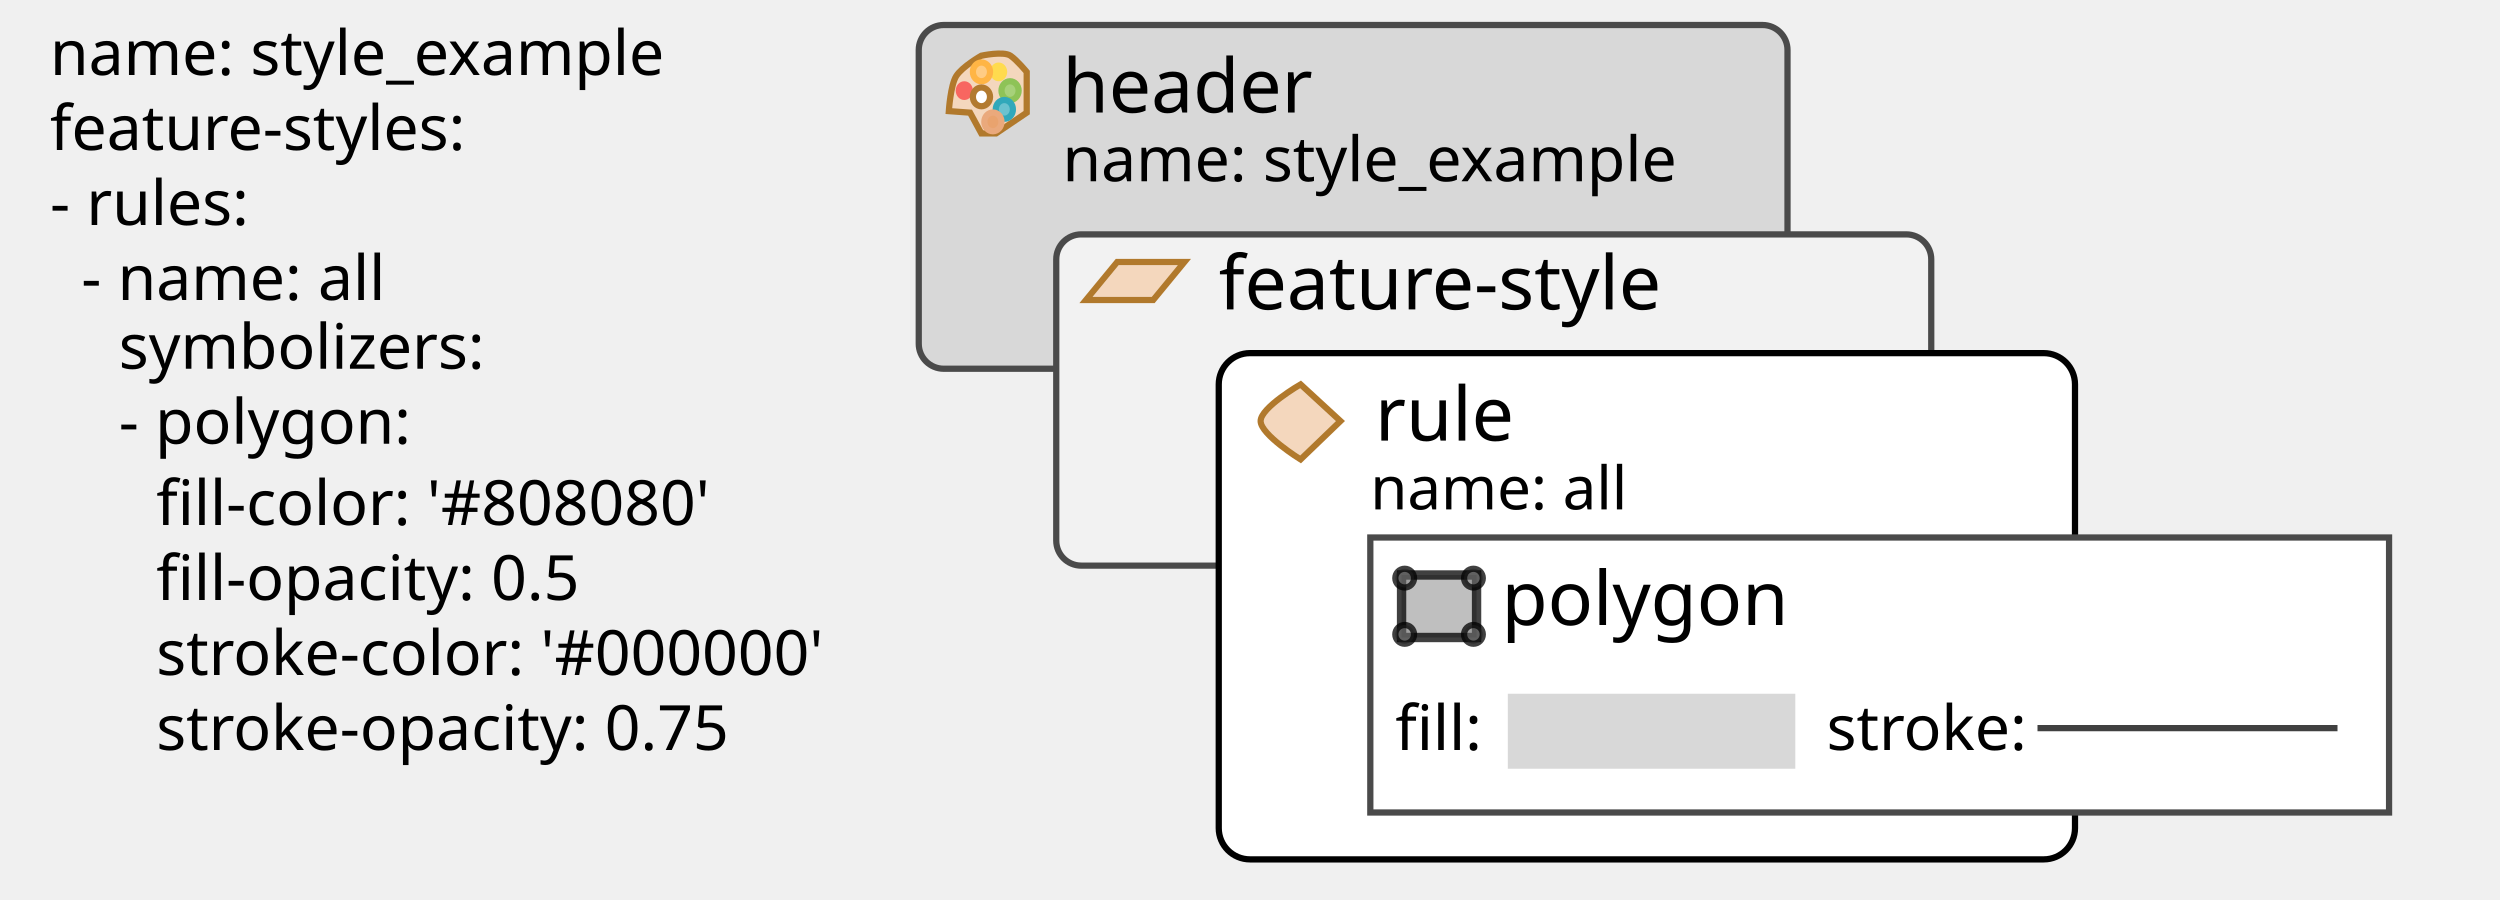
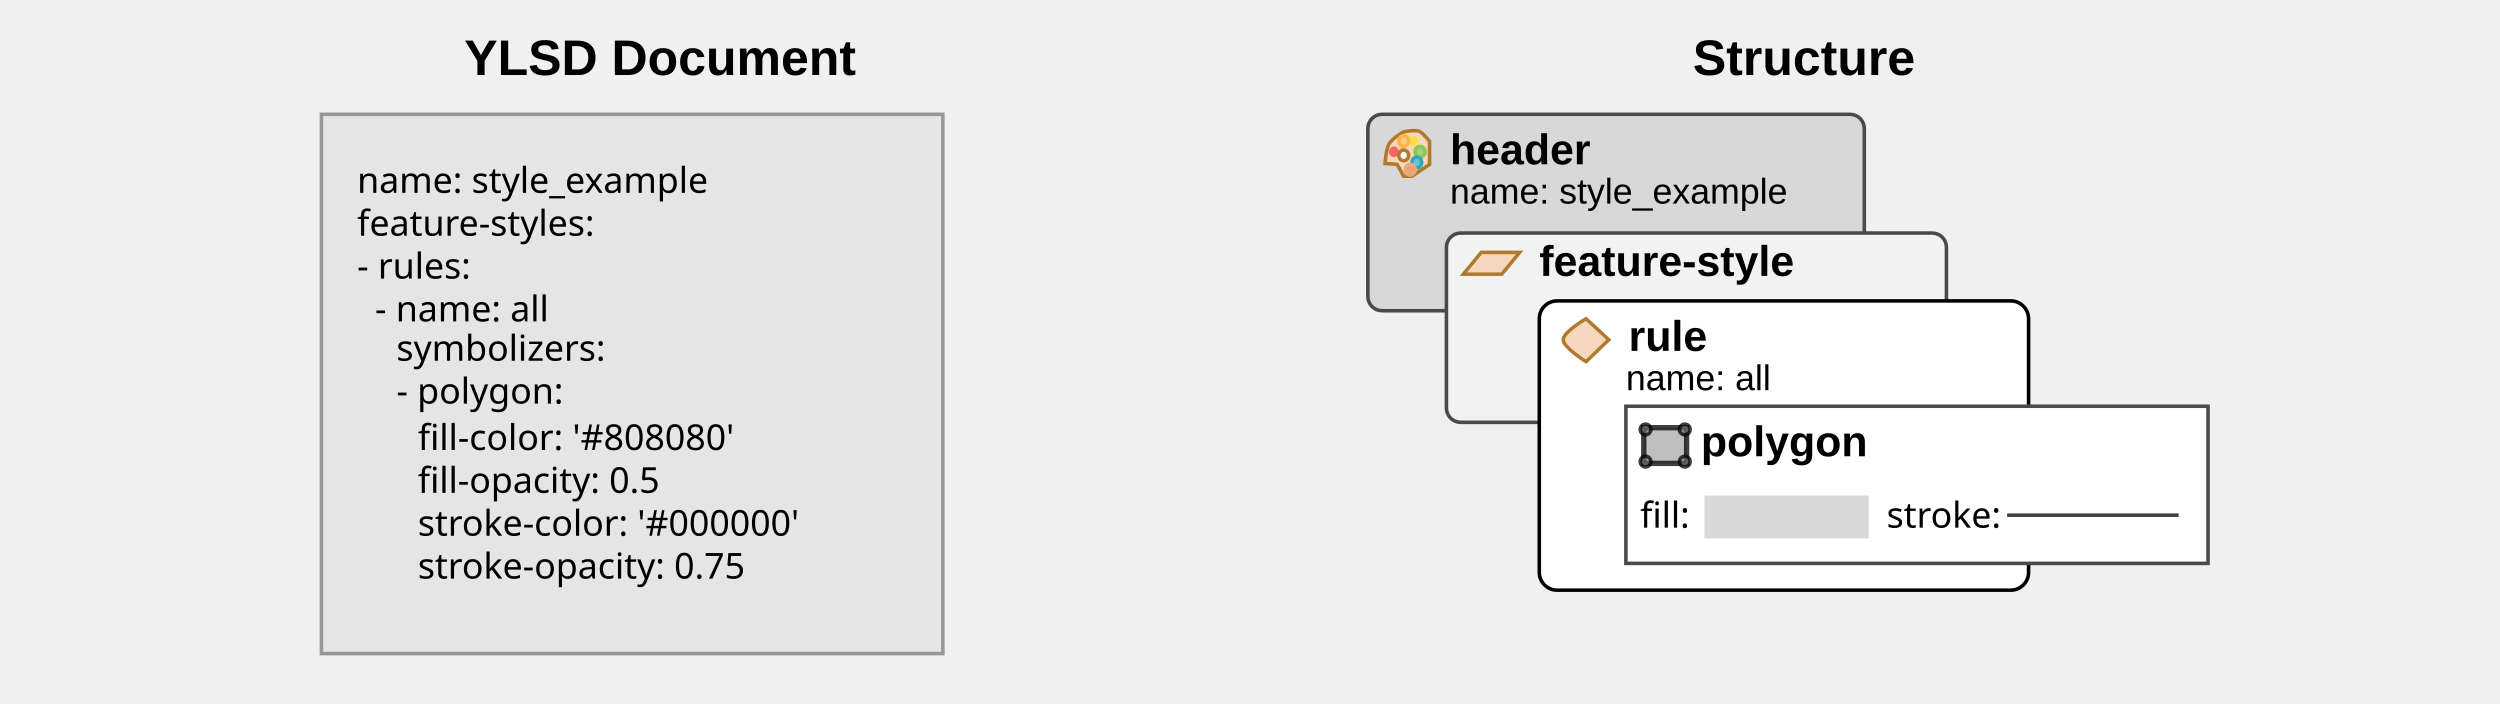
- <svg xmlns="http://www.w3.org/2000/svg" width="400px" height="144px" viewBox="0 0 400 144" version="1.1">
+ <svg xmlns="http://www.w3.org/2000/svg" width="700px" height="197px" viewBox="0 0 700 197" version="1.1">
  <defs />
  <g id="Page-1" stroke="none" stroke-width="1" fill="none" fill-rule="evenodd">
    <g id="structure_example">
-       <g id="style" transform="translate(147, 4)">
-         <rect id="Rectangle-1" stroke="#4A4A4A" fill="#D8D8D8" x="0" y="0" width="139" height="55" rx="4" />
-         <g id="style_icon" transform="translate(5, 5)">
-           <path d="M1.008,3.152 C0.085,4.588 -0.188,8.776 -0.188,8.776 L3.21,9.026 L5.007,12.342 L7.371,12.342 L12.273,9.026 L12.273,2.509 C12.273,2.509 10.707,0.611 9.683,-0.085 C8.544,-0.858 5.007,-0.085 5.007,-0.085 C5.007,-0.085 1.983,1.635 1.008,3.152 Z" id="Path-228" stroke="#B1792C" fill="#F4D7BD" />
-           <path d="M2.288,7 C3.046,7 3.66,6.328 3.66,5.5 C3.66,4.672 3.046,4 2.288,4 C1.53,4 0.915,4.672 0.915,5.5 C0.915,6.328 1.53,7 2.288,7 Z" id="Oval-55-copy" fill="#F86660" />
-           <path d="M7.778,4 C8.536,4 9.151,3.328 9.151,2.5 C9.151,1.672 8.536,1 7.778,1 C7.02,1 6.406,1.672 6.406,2.5 C6.406,3.328 7.02,4 7.778,4 Z" id="Oval-55-copy-2" fill="#FFDB4E" />
-           <path d="M5.033,4 C5.791,4 6.406,3.328 6.406,2.5 C6.406,1.672 5.791,1 5.033,1 C4.275,1 3.66,1.672 3.66,2.5 C3.66,3.328 4.275,4 5.033,4 Z" id="Oval-55-copy-3" stroke="#FFB545" fill="#FFCC84" />
-           <path d="M9.608,7 C10.367,7 10.981,6.328 10.981,5.5 C10.981,4.672 10.367,4 9.608,4 C8.85,4 8.236,4.672 8.236,5.5 C8.236,6.328 8.85,7 9.608,7 Z" id="Oval-55-copy-4" stroke="#8EC357" fill="#A7D17A" />
-           <path d="M8.693,10 C9.451,10 10.066,9.328 10.066,8.5 C10.066,7.672 9.451,7 8.693,7 C7.935,7 7.321,7.672 7.321,8.5 C7.321,9.328 7.935,10 8.693,10 Z" id="Oval-55-copy-5" stroke="#31A8BA" fill="#6BC2CF" />
-           <path d="M6.863,12 C7.621,12 8.236,11.328 8.236,10.5 C8.236,9.672 7.621,9 6.863,9 C6.105,9 5.491,9.672 5.491,10.5 C5.491,11.328 6.105,12 6.863,12 Z" id="Oval-55-copy-6" stroke="#EAA97C" fill="#E9A36E" />
-           <path d="M5.033,8 C5.791,8 6.406,7.328 6.406,6.5 C6.406,5.672 5.791,5 5.033,5 C4.275,5 3.66,5.672 3.66,6.5 C3.66,7.328 4.275,8 5.033,8 Z" id="Oval-55" stroke="#B27A2F" fill="#FFFFFF" />
+       <g id="Structure" transform="translate(383, 32)">
+         <g id="style">
+           <rect id="Rectangle-1" stroke="#4A4A4A" fill="#D8D8D8" x="0" y="0" width="139" height="55" rx="4" />
+           <g id="style_icon" transform="translate(5, 5)">
+             <path d="M1.008,3.152 C0.085,4.588 -0.188,8.776 -0.188,8.776 L3.21,9.026 L5.007,12.342 L7.371,12.342 L12.273,9.026 L12.273,2.509 C12.273,2.509 10.707,0.611 9.683,-0.085 C8.544,-0.858 5.007,-0.085 5.007,-0.085 C5.007,-0.085 1.983,1.635 1.008,3.152 Z" id="Path-228" stroke="#B1792C" fill="#F4D7BD" />
+             <path d="M2.288,7 C3.046,7 3.66,6.328 3.66,5.5 C3.66,4.672 3.046,4 2.288,4 C1.53,4 0.915,4.672 0.915,5.5 C0.915,6.328 1.53,7 2.288,7 Z" id="Oval-55-copy" fill="#F86660" />
+             <path d="M7.778,4 C8.536,4 9.151,3.328 9.151,2.5 C9.151,1.672 8.536,1 7.778,1 C7.02,1 6.406,1.672 6.406,2.5 C6.406,3.328 7.02,4 7.778,4 Z" id="Oval-55-copy-2" fill="#FFDB4E" />
+             <path d="M5.033,4 C5.791,4 6.406,3.328 6.406,2.5 C6.406,1.672 5.791,1 5.033,1 C4.275,1 3.66,1.672 3.66,2.5 C3.66,3.328 4.275,4 5.033,4 Z" id="Oval-55-copy-3" stroke="#FFB545" fill="#FFCC84" />
+             <path d="M9.608,7 C10.367,7 10.981,6.328 10.981,5.5 C10.981,4.672 10.367,4 9.608,4 C8.85,4 8.236,4.672 8.236,5.5 C8.236,6.328 8.85,7 9.608,7 Z" id="Oval-55-copy-4" stroke="#8EC357" fill="#A7D17A" />
+             <path d="M8.693,10 C9.451,10 10.066,9.328 10.066,8.5 C10.066,7.672 9.451,7 8.693,7 C7.935,7 7.321,7.672 7.321,8.5 C7.321,9.328 7.935,10 8.693,10 Z" id="Oval-55-copy-5" stroke="#31A8BA" fill="#6BC2CF" />
+             <path d="M6.863,12 C7.621,12 8.236,11.328 8.236,10.5 C8.236,9.672 7.621,9 6.863,9 C6.105,9 5.491,9.672 5.491,10.5 C5.491,11.328 6.105,12 6.863,12 Z" id="Oval-55-copy-6" stroke="#EAA97C" fill="#E9A36E" />
+             <path d="M5.033,8 C5.791,8 6.406,7.328 6.406,6.5 C6.406,5.672 5.791,5 5.033,5 C4.275,5 3.66,5.672 3.66,6.5 C3.66,7.328 4.275,8 5.033,8 Z" id="Oval-55" stroke="#B27A2F" fill="#FFFFFF" />
+           </g>
+           <text id="header" font-family="Arial" font-size="12" font-weight="bold" fill="#000000">
+             <tspan x="23" y="14">header</tspan>
+           </text>
+           <text id="name:-style_example" font-family="Arial" font-size="10" font-weight="normal" fill="#000000">
+             <tspan x="23" y="25">name: style_example</tspan>
+           </text>
        </g>
-         <text id="header" font-family="Proxima Nova" font-size="12" font-weight="526" fill="#000000">
-           <tspan x="23" y="14">header</tspan>
+         <g id="feature-style" transform="translate(22, 33.25)">
+           <rect id="box" stroke="#4A4A4A" fill="#F2F2F2" x="0" y="0" width="140" height="53" rx="4" />
+           <text font-family="Arial" font-size="12" font-weight="bold" fill="#000000">
+             <tspan x="26" y="12">feature-style</tspan>
+           </text>
+           <g id="feature_style" transform="translate(4, 5)">
+             <path d="M0.755,6.503 L5.755,0.423 L16.505,0.423 L11.505,6.503 L0.755,6.503 Z" id="border" stroke="#FFFFFF" fill="#F4D7BD" />
+             <path d="M0.755,6.503 L5.755,0.423 L16.505,0.423 L11.505,6.503 L0.755,6.503 Z" id="edge" stroke="#B1792C" />
+           </g>
+         </g>
+         <g id="rule" transform="translate(48, 52.25)">
+           <rect id="Rectangle-3-Copy" stroke="#000000" fill="#FFFFFF" x="0" y="0" width="137" height="81" rx="5" />
+           <text font-family="Arial" font-size="12" font-weight="bold" fill="#000000">
+             <tspan x="25" y="14">rule</tspan>
+           </text>
+           <g id="rule-copy" transform="translate(6, 5)">
+             <path d="M7.091,0.005 C7.091,0.005 0.704,3.707 0.704,5.872 C0.704,8.036 7.091,12.005 7.091,12.005 L13.468,5.872 L7.091,0.005 Z" id="interior" stroke="#FFFFFF" fill="#F4D7BD" />
+             <path d="M7.091,0.005 C7.091,0.005 0.704,3.707 0.704,5.872 C0.704,8.036 7.091,12.005 7.091,12.005 L13.468,5.872 L7.091,0.005 Z" id="edge" stroke="#B1792C" />
+           </g>
+           <text id="name:-all" font-family="Arial" font-size="10" font-weight="normal" fill="#000000">
+             <tspan x="24.25" y="25">name: all</tspan>
+           </text>
+         </g>
+         <g id="symbolizer" transform="translate(72.25, 81.75)">
+           <rect id="symbolizer_box" stroke="#4A4A4A" fill="#FFFFFF" x="0" y="-1.42108547e-14" width="163" height="44" />
+           <text id="polygon" font-family="Arial" font-size="12" font-weight="bold" fill="#000000">
+             <tspan x="21" y="14">polygon</tspan>
+           </text>
+           <text id="fill:" font-family="Proxima Nova" font-size="10" font-weight="260" fill="#000000">
+             <tspan x="4" y="34">fill:</tspan>
+           </text>
+           <text id="stroke:" font-family="Proxima Nova" font-size="10" font-weight="260" fill="#000000">
+             <tspan x="73" y="34">stroke:</tspan>
+           </text>
+           <rect id="fill" fill="#D8D8D8" x="22" y="25" width="46" height="12" />
+           <path d="M107.25,30.5 L154.25,30.5" id="stoke" stroke-opacity="0.75" stroke="#000000" stroke-linecap="square" />
+           <g id="polygon_icon" transform="translate(4, 5)" stroke="#000000" fill-opacity="0.5" fill="#808080" stroke-opacity="0.75">
+             <rect id="Rectangle-49" stroke-width="1.5" x="1" y="1" width="12" height="10" />
+             <ellipse id="Oval-1-copy-3" cx="12.5" cy="10.5" rx="1.5" ry="1.5" />
+             <ellipse id="Oval-1-copy-4" cx="12.5" cy="1.5" rx="1.5" ry="1.5" />
+             <ellipse id="Oval-1-copy-5" cx="1.5" cy="1.5" rx="1.5" ry="1.5" />
+             <ellipse id="Oval-1-copy-6" cx="1.5" cy="10.5" rx="1.5" ry="1.5" />
+           </g>
+         </g>
+       </g>
+       <g id="Document" transform="translate(90, 32)">
+         <rect id="Rectangle-50" stroke="#979797" fill="#E5E5E5" x="0" y="0" width="174" height="151" />
+         <text id="name:-style_example" font-family="Proxima Nova" font-size="10" font-weight="260" fill="#000000">
+           <tspan x="10" y="22">name: style_example</tspan>
+           <tspan x="10" y="34">feature-styles:</tspan>
+           <tspan x="10" y="46">- rules:</tspan>
        </text>
-         <text id="name:-style_example" font-family="Proxima Nova" font-size="10" font-weight="260" fill="#000000">
-           <tspan x="23" y="25">name: style_example</tspan>
+         <text id="fill-color:-'#808080" font-family="Proxima Nova" font-size="10" font-weight="260" fill="#000000">
+           <tspan x="27" y="94">fill-color: '#808080'</tspan>
+           <tspan x="27" y="106">fill-opacity: 0.5</tspan>
+           <tspan x="27" y="118">stroke-color: '#000000'</tspan>
+           <tspan x="27" y="130">stroke-opacity: 0.75</tspan>
+         </text>
+         <text id="--name:-all" font-family="Proxima Nova" font-size="10" font-weight="260" fill="#000000">
+           <tspan x="15" y="58">- name: all</tspan>
+         </text>
+         <text id="symbolizers:" font-family="Proxima Nova" font-size="10" font-weight="260" fill="#000000">
+           <tspan x="21" y="69">symbolizers:</tspan>
+           <tspan x="21" y="81">- polygon:</tspan>
        </text>
      </g>
-       <g id="feature-style" transform="translate(169, 37.5)">
-         <rect id="box" stroke="#4A4A4A" fill="#F2F2F2" x="0" y="0" width="140" height="53" rx="4" />
-         <text font-family="Proxima Nova" font-size="12" font-weight="526" fill="#000000">
-           <tspan x="26" y="12">feature-style</tspan>
-         </text>
-         <g id="feature_style" transform="translate(4, 4)">
-           <path d="M0.755,6.503 L5.755,0.423 L16.505,0.423 L11.505,6.503 L0.755,6.503 Z" id="border" stroke="#FFFFFF" fill="#F4D7BD" />
-           <path d="M0.755,6.503 L5.755,0.423 L16.505,0.423 L11.505,6.503 L0.755,6.503 Z" id="edge" stroke="#B1792C" />
-         </g>
-       </g>
-       <g id="rule" transform="translate(195, 56.5)">
-         <rect id="Rectangle-3-Copy" stroke="#000000" fill="#FFFFFF" x="0" y="0" width="137" height="81" rx="5" />
-         <text font-family="Proxima Nova" font-size="12" font-weight="526" fill="#000000">
-           <tspan x="25" y="14">rule</tspan>
-         </text>
-         <g id="rule-copy" transform="translate(6, 5)">
-           <path d="M7.091,0.005 C7.091,0.005 0.704,3.707 0.704,5.872 C0.704,8.036 7.091,12.005 7.091,12.005 L13.468,5.872 L7.091,0.005 Z" id="interior" stroke="#FFFFFF" fill="#F4D7BD" />
-           <path d="M7.091,0.005 C7.091,0.005 0.704,3.707 0.704,5.872 C0.704,8.036 7.091,12.005 7.091,12.005 L13.468,5.872 L7.091,0.005 Z" id="edge" stroke="#B1792C" />
-         </g>
-         <text id="name:-all" font-family="Proxima Nova" font-size="9.6" font-weight="260" fill="#000000">
-           <tspan x="24.25" y="25">name: all</tspan>
-         </text>
-       </g>
-       <g id="symbolizer" transform="translate(219.25, 86)">
-         <rect id="symbolizer_box" stroke="#4A4A4A" fill="#FFFFFF" x="0" y="0" width="163" height="44" />
-         <text id="polygon" font-family="Proxima Nova" font-size="12" font-weight="526" fill="#000000">
-           <tspan x="21" y="14">polygon</tspan>
-         </text>
-         <text id="fill:" font-family="Proxima Nova" font-size="10" font-weight="260" fill="#000000">
-           <tspan x="4" y="34">fill:</tspan>
-         </text>
-         <text id="stroke:" font-family="Proxima Nova" font-size="10" font-weight="260" fill="#000000">
-           <tspan x="73" y="34">stroke:</tspan>
-         </text>
-         <rect id="fill" fill="#D8D8D8" x="22" y="25" width="46" height="12" />
-         <path d="M107.25,30.5 L154.25,30.5" id="stoke" stroke-opacity="0.75" stroke="#000000" stroke-linecap="square" />
-         <g id="polygon_icon" transform="translate(4, 5)" stroke="#000000" fill-opacity="0.5" fill="#808080" stroke-opacity="0.75">
-           <rect id="Rectangle-49" stroke-width="1.5" x="1" y="1" width="12" height="10" />
-           <ellipse id="Oval-1-copy-3" cx="12.5" cy="10.5" rx="1.5" ry="1.5" />
-           <ellipse id="Oval-1-copy-4" cx="12.5" cy="1.5" rx="1.5" ry="1.5" />
-           <ellipse id="Oval-1-copy-5" cx="1.5" cy="1.5" rx="1.5" ry="1.5" />
-           <ellipse id="Oval-1-copy-6" cx="1.5" cy="10.5" rx="1.5" ry="1.5" />
-         </g>
-       </g>
-       <g id="Group" transform="translate(8, 3)" font-size="10" font-family="Proxima Nova" fill="#000000" font-weight="260">
-         <text id="name:-style_example">
-           <tspan x="0" y="9">name: style_example</tspan>
-           <tspan x="0" y="21">feature-styles:</tspan>
-           <tspan x="0" y="33">- rules:</tspan>
-         </text>
-         <text id="fill-color:-'#808080">
-           <tspan x="17" y="81">fill-color: '#808080'</tspan>
-           <tspan x="17" y="93">fill-opacity: 0.5</tspan>
-           <tspan x="17" y="105">stroke-color: '#000000'</tspan>
-           <tspan x="17" y="117">stroke-opacity: 0.75</tspan>
-         </text>
-         <text id="--name:-all">
-           <tspan x="5" y="45">- name: all</tspan>
-         </text>
-         <text id="symbolizers:">
-           <tspan x="11" y="56">symbolizers:</tspan>
-           <tspan x="11" y="68">- polygon:</tspan>
-         </text>
-       </g>
+       <text id="YLSD-Document" font-family="Arial" font-size="14" font-weight="bold" fill="#000000">
+         <tspan x="130" y="21">YLSD Document</tspan>
+       </text>
+       <text id="Structure" font-family="Arial" font-size="14" font-weight="bold" fill="#000000">
+         <tspan x="474" y="21">Structure</tspan>
+       </text>
    </g>
  </g>
</svg>
